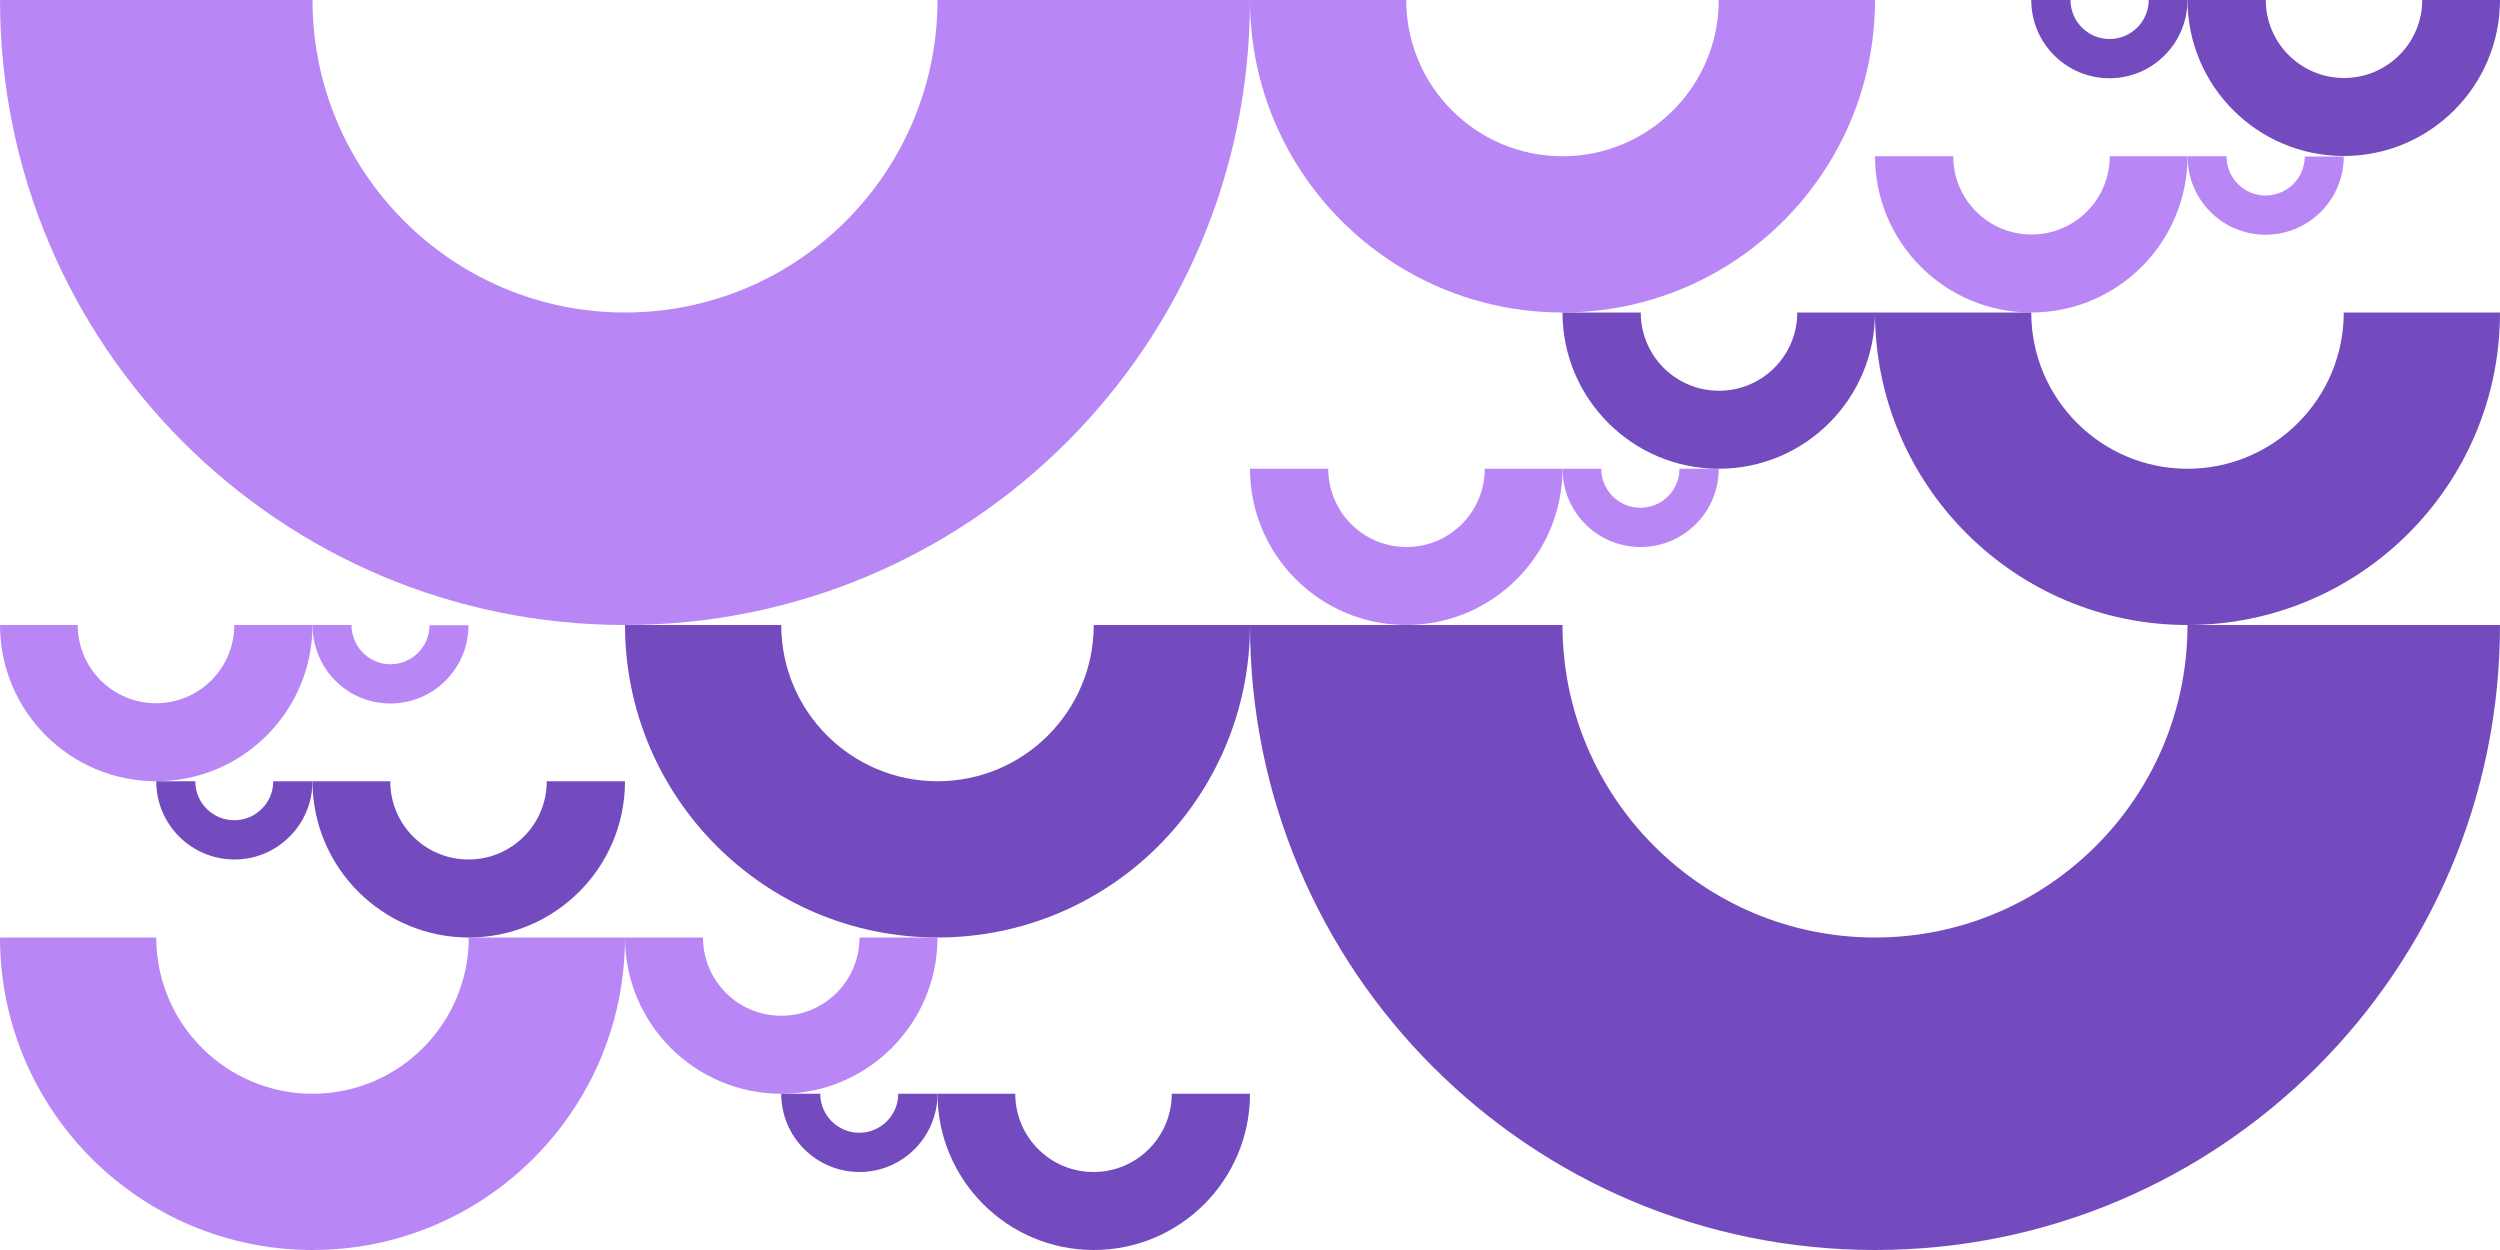
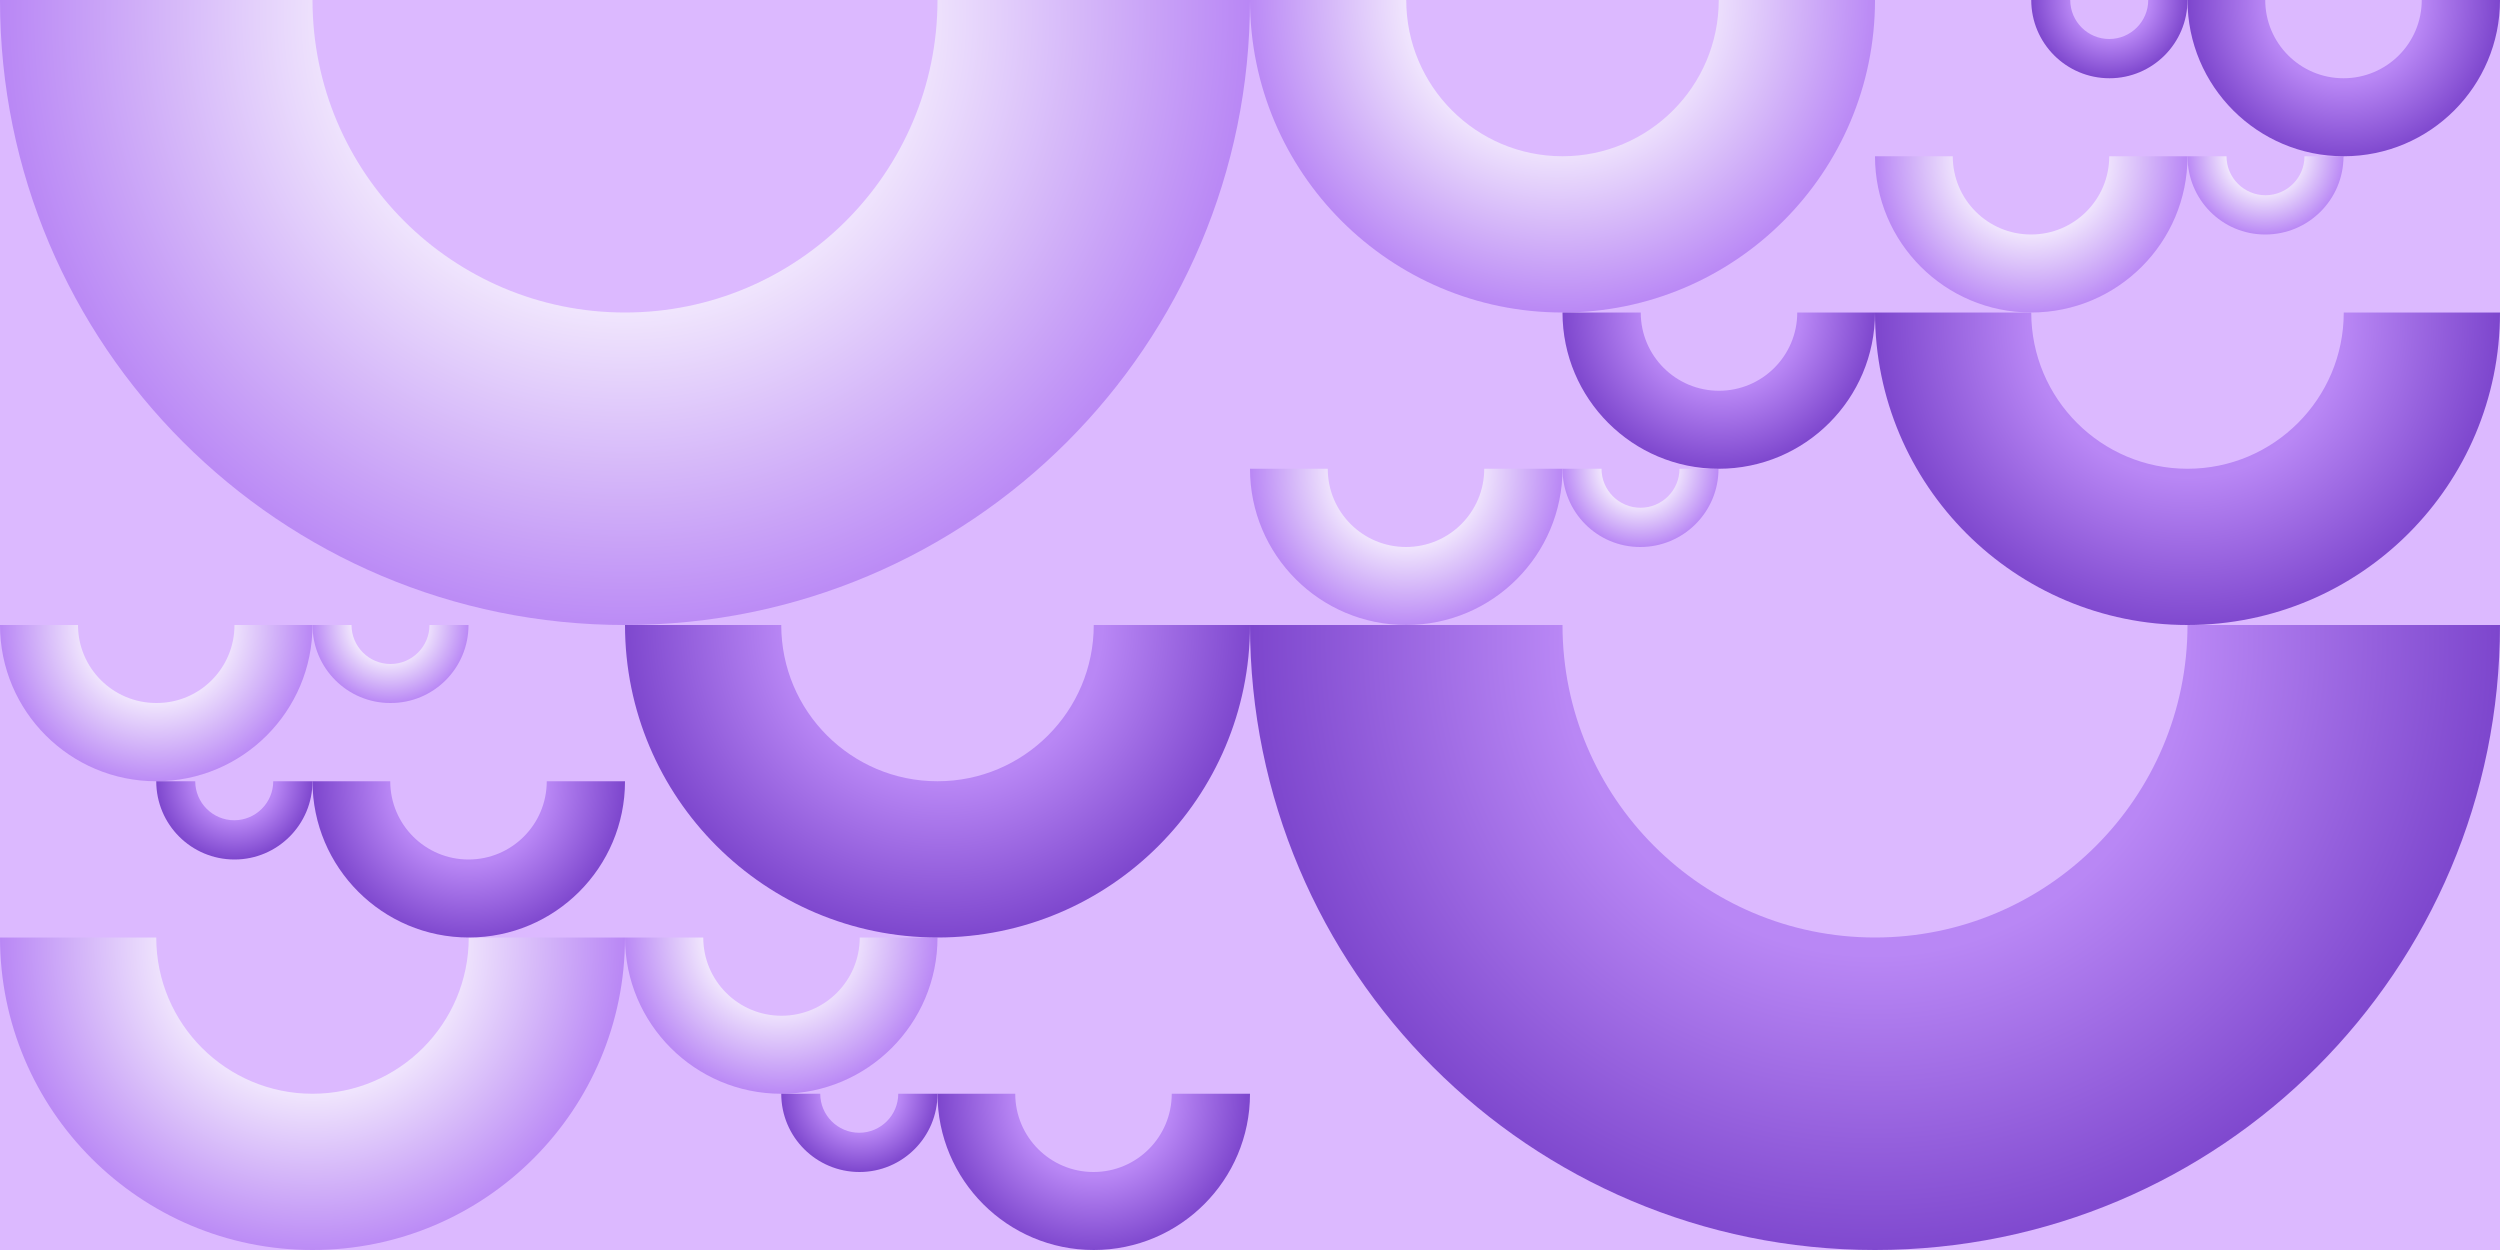
<svg xmlns="http://www.w3.org/2000/svg" version="1.1" id="Layer_1" x="0px" y="0px" viewBox="0 0 1000 500" style="enable-background:new 0 0 1000 500;" xml:space="preserve">
  <style type="text/css">
- 	.st0{fill:#B987F5;}
- 	.st1{fill:#734BBE;}
+ 	.st0{fill:#DCB9FF;}
+ 	.st1{fill:#B987F5;}
+ 	.st2{fill:#7D46CD;}
+ 	.st3{fill:url(#SVGID_1_);}
+ 	.st4{fill:url(#SVGID_2_);}
+ 	.st5{fill:url(#SVGID_3_);}
+ 	.st6{fill:url(#SVGID_4_);}
+ 	.st7{fill:url(#SVGID_5_);}
+ 	.st8{fill:url(#SVGID_6_);}
+ 	.st9{fill:url(#SVGID_7_);}
+ 	.st10{fill:url(#SVGID_8_);}
+ 	.st11{fill:url(#SVGID_9_);}
+ 	.st12{fill:url(#SVGID_10_);}
+ 	.st13{fill:url(#SVGID_11_);}
+ 	.st14{fill:url(#SVGID_12_);}
+ 	.st15{fill:url(#SVGID_13_);}
+ 	.st16{fill:url(#SVGID_14_);}
+ 	.st17{fill:url(#SVGID_15_);}
+ 	.st18{fill:url(#SVGID_16_);}
+ 	.st19{fill:url(#SVGID_17_);}
+ 	.st20{fill:url(#SVGID_18_);}
+ 	.st21{fill:url(#SVGID_19_);}
+ 	.st22{fill:url(#SVGID_20_);}
</style>
+   <rect x="-1292" y="-132.7" class="st0" width="2437.5" height="953" />
+   <rect x="-1156.3" y="889.8" class="st0" width="2437.5" height="953" />
  <g>
    <g>
-       <path class="st0" d="M125,250h15.6c0,8.7,7,15.7,15.6,15.7s15.6-7,15.6-15.6h15.6c0,17.3-14,31.3-31.3,31.3S125,267.3,125,250z" />
-       <path class="st0" d="M0,250h31.1c0,17.3,14,31.3,31.3,31.3s31.3-14,31.3-31.3H125c0,34.5-28,62.5-62.5,62.5S0,284.5,0,250z" />
+       <g>
+         <path class="st1" d="M-156.2,1382h15.6c0,8.7,7,15.7,15.6,15.7s15.6-7,15.6-15.6h15.6c0,17.3-14,31.3-31.3,31.3     S-156.2,1399.3-156.2,1382z" />
+         <path class="st1" d="M-281.3,1382h31.1c0,17.3,14,31.3,31.3,31.3s31.3-14,31.3-31.3h31.3c0,34.5-28,62.5-62.5,62.5     S-281.3,1416.5-281.3,1382z" />
+       </g>
+       <g>
+         <path class="st1" d="M343.8,1319.5h-31.1c0,17.3-14,31.3-31.3,31.3s-31.3-14-31.3-31.3h-31.3c0,34.5,28,62.5,62.5,62.5     S343.8,1354,343.8,1319.5z" />
+         <path class="st1" d="M343.8,1319.5h15.5c0,8.6,7,15.6,15.7,15.6c8.6,0,15.6-7,15.6-15.6h15.7c0,17.3-14,31.3-31.3,31.3     S343.8,1336.8,343.8,1319.5z" />
+       </g>
+       <g>
+         <path class="st1" d="M31.3,1569.5c34.5,0,62.5-28,62.5-62.5H62.5c0,17.3-14,31.3-31.3,31.3S0,1524.3,0,1507h-31.2     C-31.2,1541.5-3.2,1569.5,31.3,1569.5z" />
+         <path class="st1" d="M-31.2,1507h-62.5c0,34.5-28,62.5-62.5,62.5s-62.5-28-62.5-62.5h-62.5c0,69,56,125,125,125     S-31.2,1576-31.2,1507z" />
+       </g>
+       <g>
+         <path class="st1" d="M593.8,1194.5h15.6c0,8.7,7,15.7,15.6,15.7c8.7,0,15.7-7,15.7-15.6h15.6c0,17.3-14,31.3-31.3,31.3     S593.8,1211.8,593.8,1194.5z" />
+         <path class="st1" d="M593.8,1194.5h-31.1c0,17.3-14,31.3-31.3,31.3s-31.3-14-31.3-31.3h-31.3c0,34.5,28,62.5,62.5,62.5     S593.8,1229,593.8,1194.5z" />
+       </g>
+       <g>
+         <path class="st1" d="M-31.2,1382c138.1,0,250-111.9,250-250h-125c0,69-56,125-125,125s-125-56-125-125h-125     C-281.3,1270.1-169.3,1382-31.2,1382z" />
+         <path class="st1" d="M218.8,1132h62.5c0,34.5,28,62.5,62.5,62.5s62.5-28,62.5-62.5h62.5c0,69-56,125-125,125     S218.8,1201,218.8,1132z" />
+       </g>
    </g>
    <g>
-       <path class="st0" d="M625,187.5h-31.1c0,17.3-14,31.3-31.3,31.3s-31.3-14-31.3-31.3H500c0,34.5,28,62.5,62.5,62.5    S625,222,625,187.5z" />
-       <path class="st0" d="M625,187.5h15.5c0,8.6,7,15.6,15.7,15.6c8.6,0,15.6-7,15.6-15.6h15.7c0,17.3-14,31.3-31.3,31.3    S625,204.8,625,187.5z" />
-     </g>
-     <g>
-       <path class="st0" d="M312.5,437.5c34.5,0,62.5-28,62.5-62.5h-31.2c0,17.3-14,31.3-31.3,31.3s-31.3-14-31.3-31.3H250    C250,409.5,278,437.5,312.5,437.5z" />
-       <path class="st0" d="M250,375h-62.5c0,34.5-28,62.5-62.5,62.5s-62.5-28-62.5-62.5H0c0,69,56,125,125,125S250,444,250,375z" />
-     </g>
-     <g>
-       <path class="st0" d="M875,62.5h15.6c0,8.7,7,15.7,15.6,15.7c8.7,0,15.7-7,15.7-15.6h15.6c0,17.3-14,31.3-31.3,31.3    S875,79.8,875,62.5z" />
-       <path class="st0" d="M875,62.5h-31.1c0,17.3-14,31.3-31.3,31.3s-31.3-14-31.3-31.3H750c0,34.5,28,62.5,62.5,62.5S875,97,875,62.5z    " />
-     </g>
-     <g>
-       <path class="st0" d="M250,250c138.1,0,250-111.9,250-250H375c0,69-56,125-125,125S125,69,125,0H0C0,138.1,111.9,250,250,250z" />
-       <path class="st0" d="M500,0h62.5c0,34.5,28,62.5,62.5,62.5s62.5-28,62.5-62.5H750c0,69-56,125-125,125S500,69,500,0z" />
+       <g>
+         <path class="st2" d="M-187.4,1475.8c-17.3,0-31.3-14-31.3-31.3h15.6c0,8.6,7,15.6,15.6,15.6c8.6,0,15.6-7,15.6-15.6h15.7     C-156.3,1461.8-170.3,1475.8-187.4,1475.8z" />
+         <path class="st2" d="M-156.3,1444.5h31.1c0,17.3,14,31.3,31.3,31.3s31.3-14,31.3-31.3h31.3c0,34.5-28,62.5-62.5,62.5     S-156.3,1479-156.3,1444.5z" />
+       </g>
+       <g>
+         <path class="st2" d="M156.3,1632c34.5,0,62.5-28,62.5-62.5h-31.3c0,17.3-14,31.3-31.3,31.3s-31.3-14-31.3-31.3H93.8     C93.8,1604,121.8,1632,156.3,1632z" />
+         <path class="st2" d="M62.5,1600.8c-17.3,0-31.3-14-31.3-31.3h15.6c0,8.6,7,15.6,15.6,15.6s15.6-7,15.6-15.6h15.7     C93.8,1586.8,79.8,1600.8,62.5,1600.8z" />
+       </g>
+       <g>
+         <path class="st2" d="M468.8,1632c138.1,0,250-111.9,250-250h-125c0,69-56,125-125,125s-125-56-125-125h-125     C218.8,1520.1,330.7,1632,468.8,1632z" />
+         <path class="st2" d="M218.8,1382h-62.5c0,34.5-28,62.5-62.5,62.5s-62.5-28-62.5-62.5h-62.5c0,69,56,125,125,125     S218.8,1451,218.8,1382z" />
+       </g>
+       <g>
+         <path class="st2" d="M562.5,1163.4c-17.3,0-31.3-14-31.3-31.3H547c0,8.6,7,15.6,15.6,15.6c8.7,0,15.7-7,15.7-15.7l15.5,0.1     C593.8,1149.4,579.8,1163.4,562.5,1163.4z" />
+         <path class="st2" d="M718.8,1132h-31.1c0,17.3-14,31.3-31.3,31.3s-31.3-14-31.3-31.3h-31.3c0,34.5,28,62.5,62.5,62.5     S718.8,1166.5,718.8,1132z" />
+       </g>
+       <g>
+         <path class="st2" d="M468.8,1257h-31.1c0,17.3-14,31.3-31.3,31.3s-31.3-14-31.3-31.3h-31.3c0,34.5,28,62.5,62.5,62.5     S468.8,1291.5,468.8,1257z" />
+         <path class="st2" d="M468.8,1257h62.5c0,34.5,28,62.5,62.5,62.5s62.5-28,62.5-62.5h62.5c0,69-56,125-125,125     S468.8,1326,468.8,1257z" />
+       </g>
    </g>
  </g>
  <g>
    <g>
-       <path class="st1" d="M93.8,343.8c-17.3,0-31.3-14-31.3-31.3h15.6c0,8.6,7,15.6,15.6,15.6s15.6-7,15.6-15.6H125    C125,329.8,111,343.8,93.8,343.8z" />
-       <path class="st1" d="M125,312.5h31.1c0,17.3,14,31.3,31.3,31.3s31.3-14,31.3-31.3H250c0,34.5-28,62.5-62.5,62.5S125,347,125,312.5    z" />
+       <radialGradient id="SVGID_1_" cx="441.967" cy="378.253" r="124.692" gradientTransform="matrix(1 0 0 1 -316.967 0)" gradientUnits="userSpaceOnUse">
+         <stop offset="0.333" style="stop-color:#FFFFFF" />
+         <stop offset="1" style="stop-color:#B987F5" />
+       </radialGradient>
+       <path class="st3" d="M125,500c69.1,0,125-56,125-125h-62.5c0,34.5-28,62.5-62.5,62.5s-62.5-28-62.5-62.5H0C0,444,56,500,125,500z" />
+       <radialGradient id="SVGID_2_" cx="629.467" cy="374.752" r="63.21" fx="626.964" fy="374.626" gradientTransform="matrix(1 0 0 1 -316.967 0)" gradientUnits="userSpaceOnUse">
+         <stop offset="0.333" style="stop-color:#FFFFFF" />
+         <stop offset="1" style="stop-color:#B987F5" />
+       </radialGradient>
+       <path class="st4" d="M250,375h31.3c0,17.3,14,31.3,31.3,31.3s31.3-14,31.3-31.3H375c0,34.5-28,62.5-62.5,62.5S250,409.5,250,375z" />
    </g>
    <g>
-       <path class="st1" d="M437.5,500c34.5,0,62.5-28,62.5-62.5h-31.3c0,17.3-14,31.3-31.3,31.3s-31.3-14-31.3-31.3H375    C375,472,403,500,437.5,500z" />
-       <path class="st1" d="M343.8,468.8c-17.3,0-31.3-14-31.3-31.3h15.6c0,8.6,7,15.6,15.6,15.6s15.6-7,15.6-15.6H375    C375,454.8,361,468.8,343.8,468.8z" />
+       <radialGradient id="SVGID_3_" cx="1129.467" cy="64.126" r="62.346" gradientTransform="matrix(1 0 0 1 -316.967 0)" gradientUnits="userSpaceOnUse">
+         <stop offset="0.333" style="stop-color:#FFFFFF" />
+         <stop offset="1" style="stop-color:#B987F5" />
+       </radialGradient>
+       <path class="st5" d="M812.5,125C847,125,875,97,875,62.5h-31.3c0,17.3-14,31.3-31.3,31.3s-31.3-14-31.3-31.3H750    C750,97,778,125,812.5,125z" />
+       <radialGradient id="SVGID_4_" cx="1223.217" cy="62.376" r="31.605" fx="1221.966" fy="62.313" gradientTransform="matrix(1 0 0 1 -316.967 0)" gradientUnits="userSpaceOnUse">
+         <stop offset="0.333" style="stop-color:#FFFFFF" />
+         <stop offset="1" style="stop-color:#B987F5" />
+       </radialGradient>
+       <path class="st6" d="M875,62.5h15.6c0,8.6,7,15.6,15.6,15.6s15.6-7,15.6-15.6h15.6c0,17.3-14,31.3-31.3,31.3S875,79.8,875,62.5z" />
    </g>
    <g>
-       <path class="st1" d="M750,500c138.1,0,250-111.9,250-250H875c0,69-56,125-125,125s-125-56-125-125H500    C500,388.1,611.9,500,750,500z" />
-       <path class="st1" d="M500,250h-62.5c0,34.5-28,62.5-62.5,62.5s-62.5-28-62.5-62.5H250c0,69,56,125,125,125S500,319,500,250z" />
+       <radialGradient id="SVGID_5_" cx="879.467" cy="189.126" r="62.346" gradientTransform="matrix(1 0 0 1 -316.967 0)" gradientUnits="userSpaceOnUse">
+         <stop offset="0.333" style="stop-color:#FFFFFF" />
+         <stop offset="1" style="stop-color:#B987F5" />
+       </radialGradient>
+       <path class="st7" d="M562.5,250c34.5,0,62.5-28,62.5-62.5h-31.3c0,17.3-14,31.3-31.3,31.3s-31.3-14-31.3-31.3H500    C500,222,528,250,562.5,250z" />
+       <radialGradient id="SVGID_6_" cx="973.217" cy="187.376" r="31.605" fx="971.966" fy="187.313" gradientTransform="matrix(1 0 0 1 -316.967 0)" gradientUnits="userSpaceOnUse">
+         <stop offset="0.333" style="stop-color:#FFFFFF" />
+         <stop offset="1" style="stop-color:#B987F5" />
+       </radialGradient>
+       <path class="st8" d="M625,187.5h15.6c0,8.6,7,15.6,15.6,15.6s15.6-7,15.6-15.6h15.6c0,17.3-14,31.3-31.3,31.3S625,204.8,625,187.5    z" />
    </g>
    <g>
-       <path class="st1" d="M843.8,31.3c-17.3,0-31.3-14-31.3-31.3h15.7c0,8.6,7,15.6,15.6,15.6c8.7,0,15.7-7,15.7-15.7L875,0    C875,17.3,861,31.3,843.8,31.3z" />
-       <path class="st1" d="M1000-0.1h-31.1c0,17.3-14,31.3-31.3,31.3s-31.3-14-31.3-31.3H875c0,34.5,28,62.5,62.5,62.5    S1000,34.4,1000-0.1z" />
+       <radialGradient id="SVGID_7_" cx="379.467" cy="251.626" r="62.346" gradientTransform="matrix(1 0 0 1 -316.967 0)" gradientUnits="userSpaceOnUse">
+         <stop offset="0.333" style="stop-color:#FFFFFF" />
+         <stop offset="1" style="stop-color:#B987F5" />
+       </radialGradient>
+       <path class="st9" d="M62.5,312.5c34.5,0,62.5-28,62.5-62.5H93.8c0,17.3-14,31.3-31.3,31.2c-17.3,0-31.3-14-31.3-31.2H0    C0,284.5,28,312.5,62.5,312.5z" />
+       <radialGradient id="SVGID_8_" cx="473.217" cy="249.876" r="31.605" fx="471.966" fy="249.813" gradientTransform="matrix(1 0 0 1 -316.967 0)" gradientUnits="userSpaceOnUse">
+         <stop offset="0.333" style="stop-color:#FFFFFF" />
+         <stop offset="1" style="stop-color:#B987F5" />
+       </radialGradient>
+       <path class="st10" d="M125,250h15.6c0,8.6,7,15.6,15.6,15.6c8.6,0,15.6-7,15.6-15.6h15.6c0,17.3-14,31.3-31.3,31.2    C139,281.2,125,267.3,125,250z" />
    </g>
    <g>
-       <path class="st1" d="M750,125h-31.1c0,17.3-14,31.3-31.3,31.3s-31.3-14-31.3-31.3H625c0,34.5,28,62.5,62.5,62.5S750,159.5,750,125    z" />
-       <path class="st1" d="M750,125h62.5c0,34.5,28,62.5,62.5,62.5s62.5-28,62.5-62.5h62.5c0,69-56,125-125,125S750,194,750,125z" />
+       <radialGradient id="SVGID_9_" cx="250" cy="6.506" r="249.385" gradientUnits="userSpaceOnUse">
+         <stop offset="0.333" style="stop-color:#FFFFFF" />
+         <stop offset="1" style="stop-color:#B987F5" />
+       </radialGradient>
+       <path class="st11" d="M250,250c138.1,0,250-111.9,250-250H375c0,69-56,125-125,125S125,69,125,0H0C0,138.1,111.9,250,250,250z" />
+       <radialGradient id="SVGID_10_" cx="625" cy="-0.497" r="126.419" fx="619.994" fy="-0.749" gradientUnits="userSpaceOnUse">
+         <stop offset="0.333" style="stop-color:#FFFFFF" />
+         <stop offset="1" style="stop-color:#B987F5" />
+       </radialGradient>
+       <path class="st12" d="M500,0h62.5c0,34.5,28,62.5,62.5,62.5s62.5-28,62.5-62.5H750c0,69-56,125-125,125S500,69,500,0z" />
+     </g>
+   </g>
+   <g>
+     <g>
+       <radialGradient id="SVGID_11_" cx="-218" cy="256.506" r="249.385" gradientTransform="matrix(-1 0 0 1 532 0)" gradientUnits="userSpaceOnUse">
+         <stop offset="0.503" style="stop-color:#B987F5" />
+         <stop offset="1" style="stop-color:#7D46CD" />
+       </radialGradient>
+       <path class="st13" d="M1000,250H875c0,69-56,125-125,125s-125-56-125-125H500c0,138.1,111.9,250,250,250S1000,388.1,1000,250z" />
+       <radialGradient id="SVGID_12_" cx="157" cy="249.503" r="126.419" fx="151.994" fy="249.251" gradientTransform="matrix(-1 0 0 1 532 0)" gradientUnits="userSpaceOnUse">
+         <stop offset="0.503" style="stop-color:#B987F5" />
+         <stop offset="1" style="stop-color:#7D46CD" />
+       </radialGradient>
+       <path class="st14" d="M375,375c-69,0-125-56-125-125h62.5c0,34.5,28,62.5,62.5,62.5s62.5-28,62.5-62.5H500    C500,319,444,375,375,375z" />
+     </g>
+     <g>
+       <radialGradient id="SVGID_13_" cx="-343" cy="128.253" r="124.692" gradientTransform="matrix(-1 0 0 1 532 0)" gradientUnits="userSpaceOnUse">
+         <stop offset="0.503" style="stop-color:#B987F5" />
+         <stop offset="1" style="stop-color:#7D46CD" />
+       </radialGradient>
+       <path class="st15" d="M1000,125h-62.5c0,34.5-28,62.5-62.5,62.5s-62.5-28-62.5-62.5H750c0,69.1,56,125,125,125    S1000,194.1,1000,125z" />
+       <radialGradient id="SVGID_14_" cx="-155.5" cy="124.752" r="63.21" fx="-158.003" fy="124.626" gradientTransform="matrix(-1 0 0 1 532 0)" gradientUnits="userSpaceOnUse">
+         <stop offset="0.503" style="stop-color:#B987F5" />
+         <stop offset="1" style="stop-color:#7D46CD" />
+       </radialGradient>
+       <path class="st16" d="M687.5,187.5c-34.5,0-62.5-28-62.5-62.5h31.3c0,17.3,14,31.3,31.3,31.3s31.3-14,31.3-31.3H750    C750,159.5,722,187.5,687.5,187.5z" />
+     </g>
+     <g>
+       <radialGradient id="SVGID_15_" cx="-405.5" cy="1.627" r="62.346" gradientTransform="matrix(-1 0 0 1 532 0)" gradientUnits="userSpaceOnUse">
+         <stop offset="0.503" style="stop-color:#B987F5" />
+         <stop offset="1" style="stop-color:#7D46CD" />
+       </radialGradient>
+       <path class="st17" d="M1000,0l-31.3,0c0,17.3-14,31.3-31.3,31.3s-31.3-14-31.3-31.3L875,0c0,34.5,28,62.5,62.5,62.5    S1000,34.5,1000,0z" />
+       <radialGradient id="SVGID_16_" cx="-311.75" cy="-0.124" r="31.605" fx="-313.002" fy="-0.187" gradientTransform="matrix(-1 0 0 1 532 0)" gradientUnits="userSpaceOnUse">
+         <stop offset="0.503" style="stop-color:#B987F5" />
+         <stop offset="1" style="stop-color:#7D46CD" />
+       </radialGradient>
+       <path class="st18" d="M843.8,31.3c-17.3,0-31.3-14-31.3-31.3l15.6,0c0,8.6,7,15.6,15.6,15.6s15.6-7,15.6-15.6L875,0    C875,17.3,861,31.3,843.8,31.3z" />
+     </g>
+     <g>
+       <radialGradient id="SVGID_17_" cx="94.5" cy="439.127" r="62.346" gradientTransform="matrix(-1 0 0 1 532 0)" gradientUnits="userSpaceOnUse">
+         <stop offset="0.503" style="stop-color:#B987F5" />
+         <stop offset="1" style="stop-color:#7D46CD" />
+       </radialGradient>
+       <path class="st19" d="M500,437.5h-31.3c0,17.3-14,31.3-31.3,31.3s-31.3-14-31.3-31.3H375c0,34.5,28,62.5,62.5,62.5    S500,472,500,437.5z" />
+       <radialGradient id="SVGID_18_" cx="188.25" cy="437.376" r="31.605" fx="186.999" fy="437.313" gradientTransform="matrix(-1 0 0 1 532 0)" gradientUnits="userSpaceOnUse">
+         <stop offset="0.503" style="stop-color:#B987F5" />
+         <stop offset="1" style="stop-color:#7D46CD" />
+       </radialGradient>
+       <path class="st20" d="M343.8,468.8c-17.3,0-31.3-14-31.3-31.3h15.6c0,8.6,7,15.6,15.6,15.6s15.6-7,15.6-15.6H375    C375,454.8,361,468.8,343.8,468.8z" />
+     </g>
+     <g>
+       <radialGradient id="SVGID_19_" cx="344.5" cy="314.127" r="62.346" gradientTransform="matrix(-1 0 0 1 532 0)" gradientUnits="userSpaceOnUse">
+         <stop offset="0.503" style="stop-color:#B987F5" />
+         <stop offset="1" style="stop-color:#7D46CD" />
+       </radialGradient>
+       <path class="st21" d="M250,312.5h-31.3c0,17.3-14,31.3-31.3,31.3s-31.3-14-31.3-31.3H125c0,34.5,28,62.5,62.5,62.5    S250,347,250,312.5z" />
+       <radialGradient id="SVGID_20_" cx="438.25" cy="312.376" r="31.605" fx="436.998" fy="312.313" gradientTransform="matrix(-1 0 0 1 532 0)" gradientUnits="userSpaceOnUse">
+         <stop offset="0.503" style="stop-color:#B987F5" />
+         <stop offset="1" style="stop-color:#7D46CD" />
+       </radialGradient>
+       <path class="st22" d="M93.8,343.8c-17.3,0-31.3-14-31.3-31.3h15.6c0,8.6,7,15.6,15.6,15.6s15.6-7,15.6-15.6H125    C125,329.8,111,343.8,93.8,343.8z" />
    </g>
  </g>
</svg>
